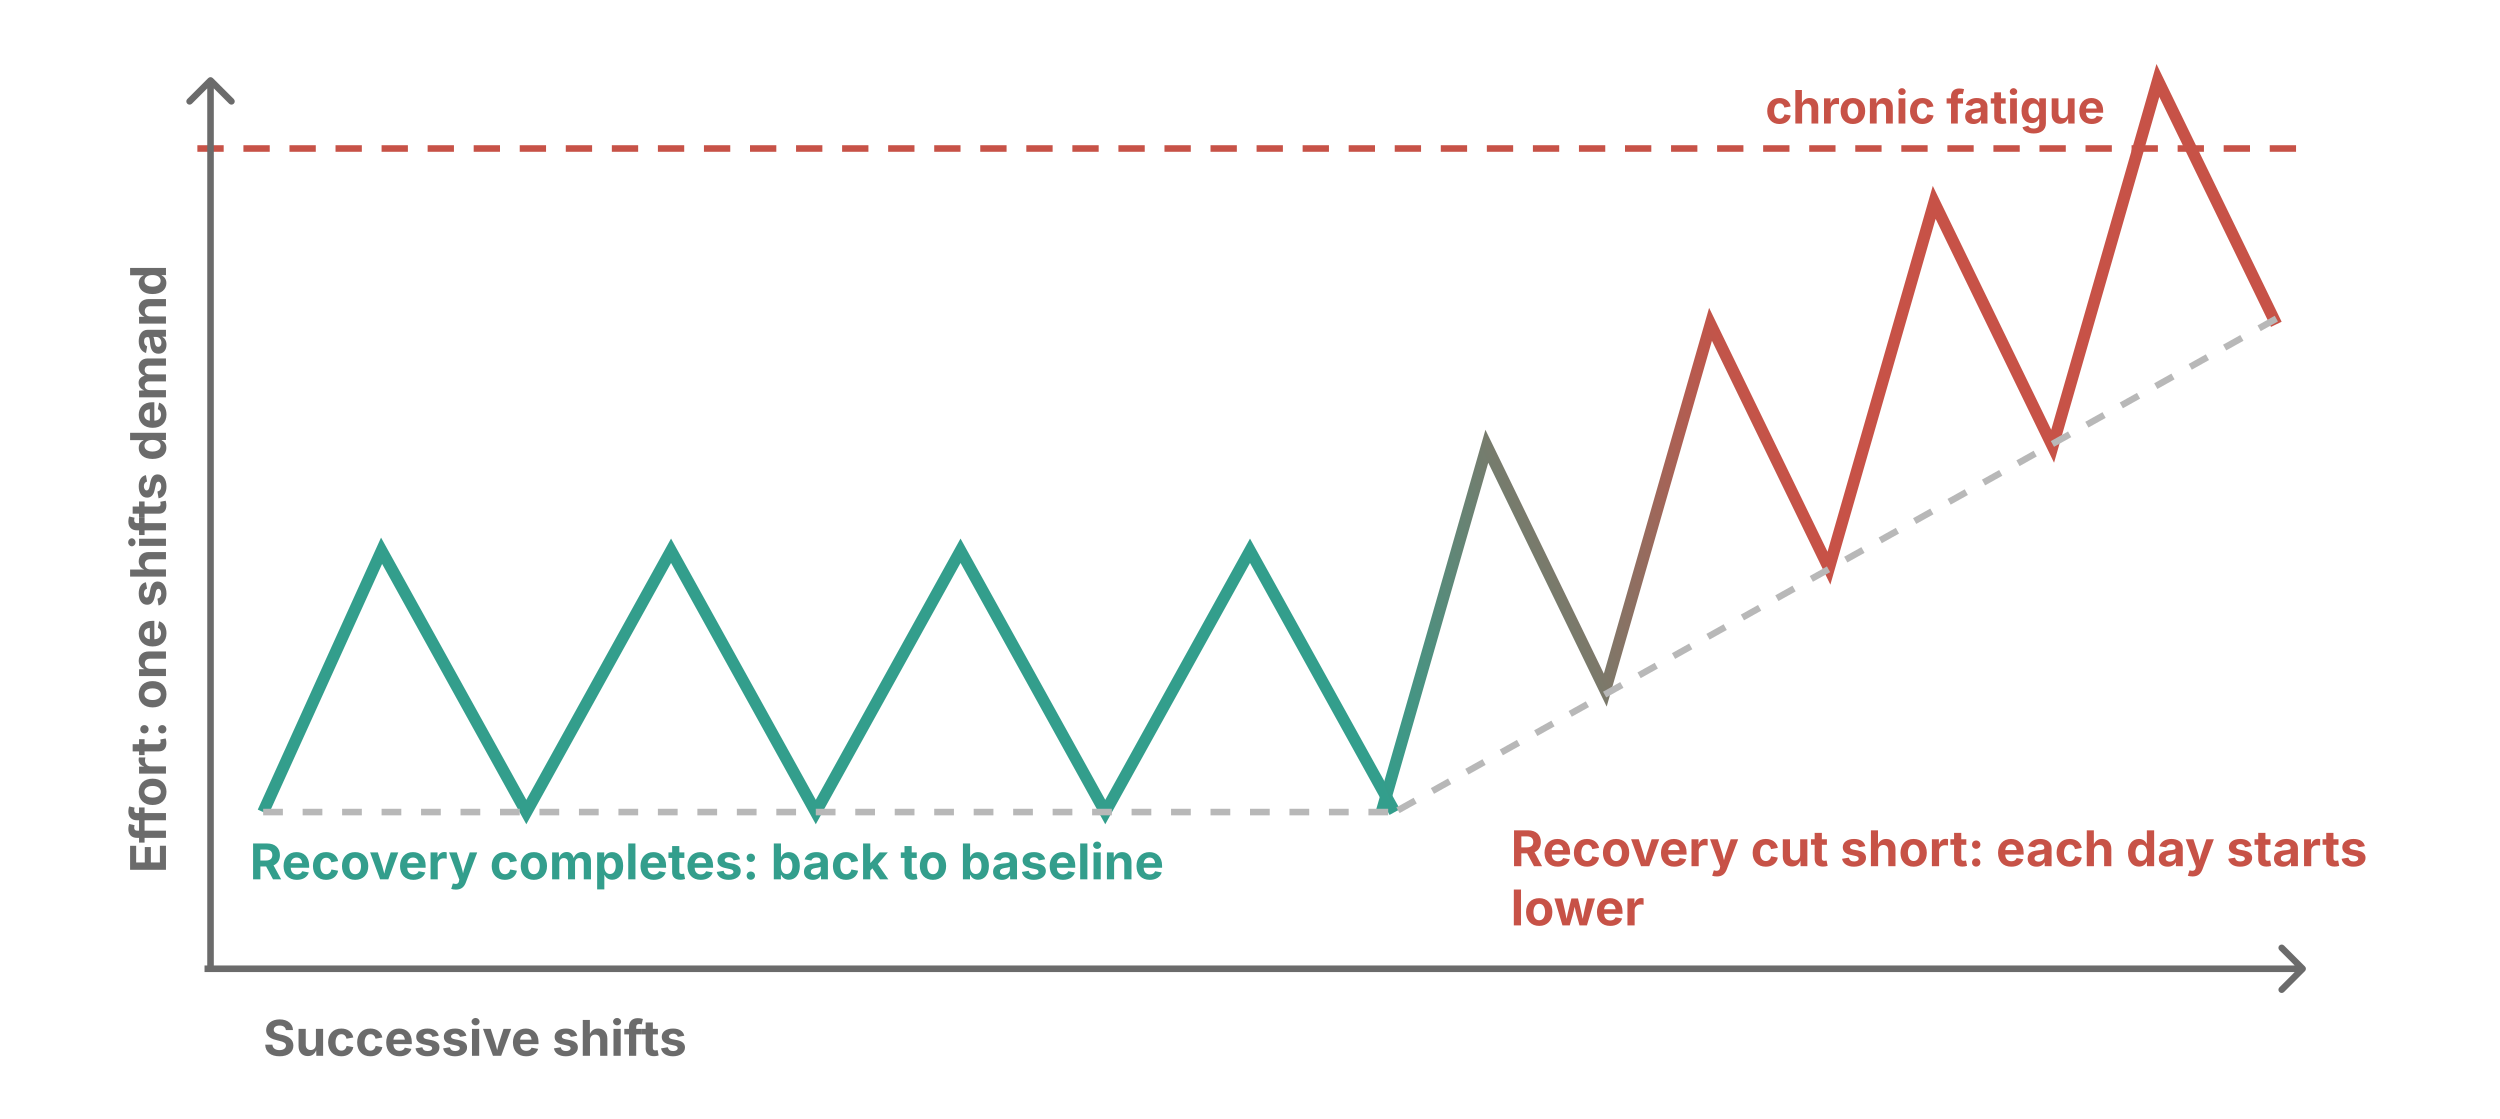
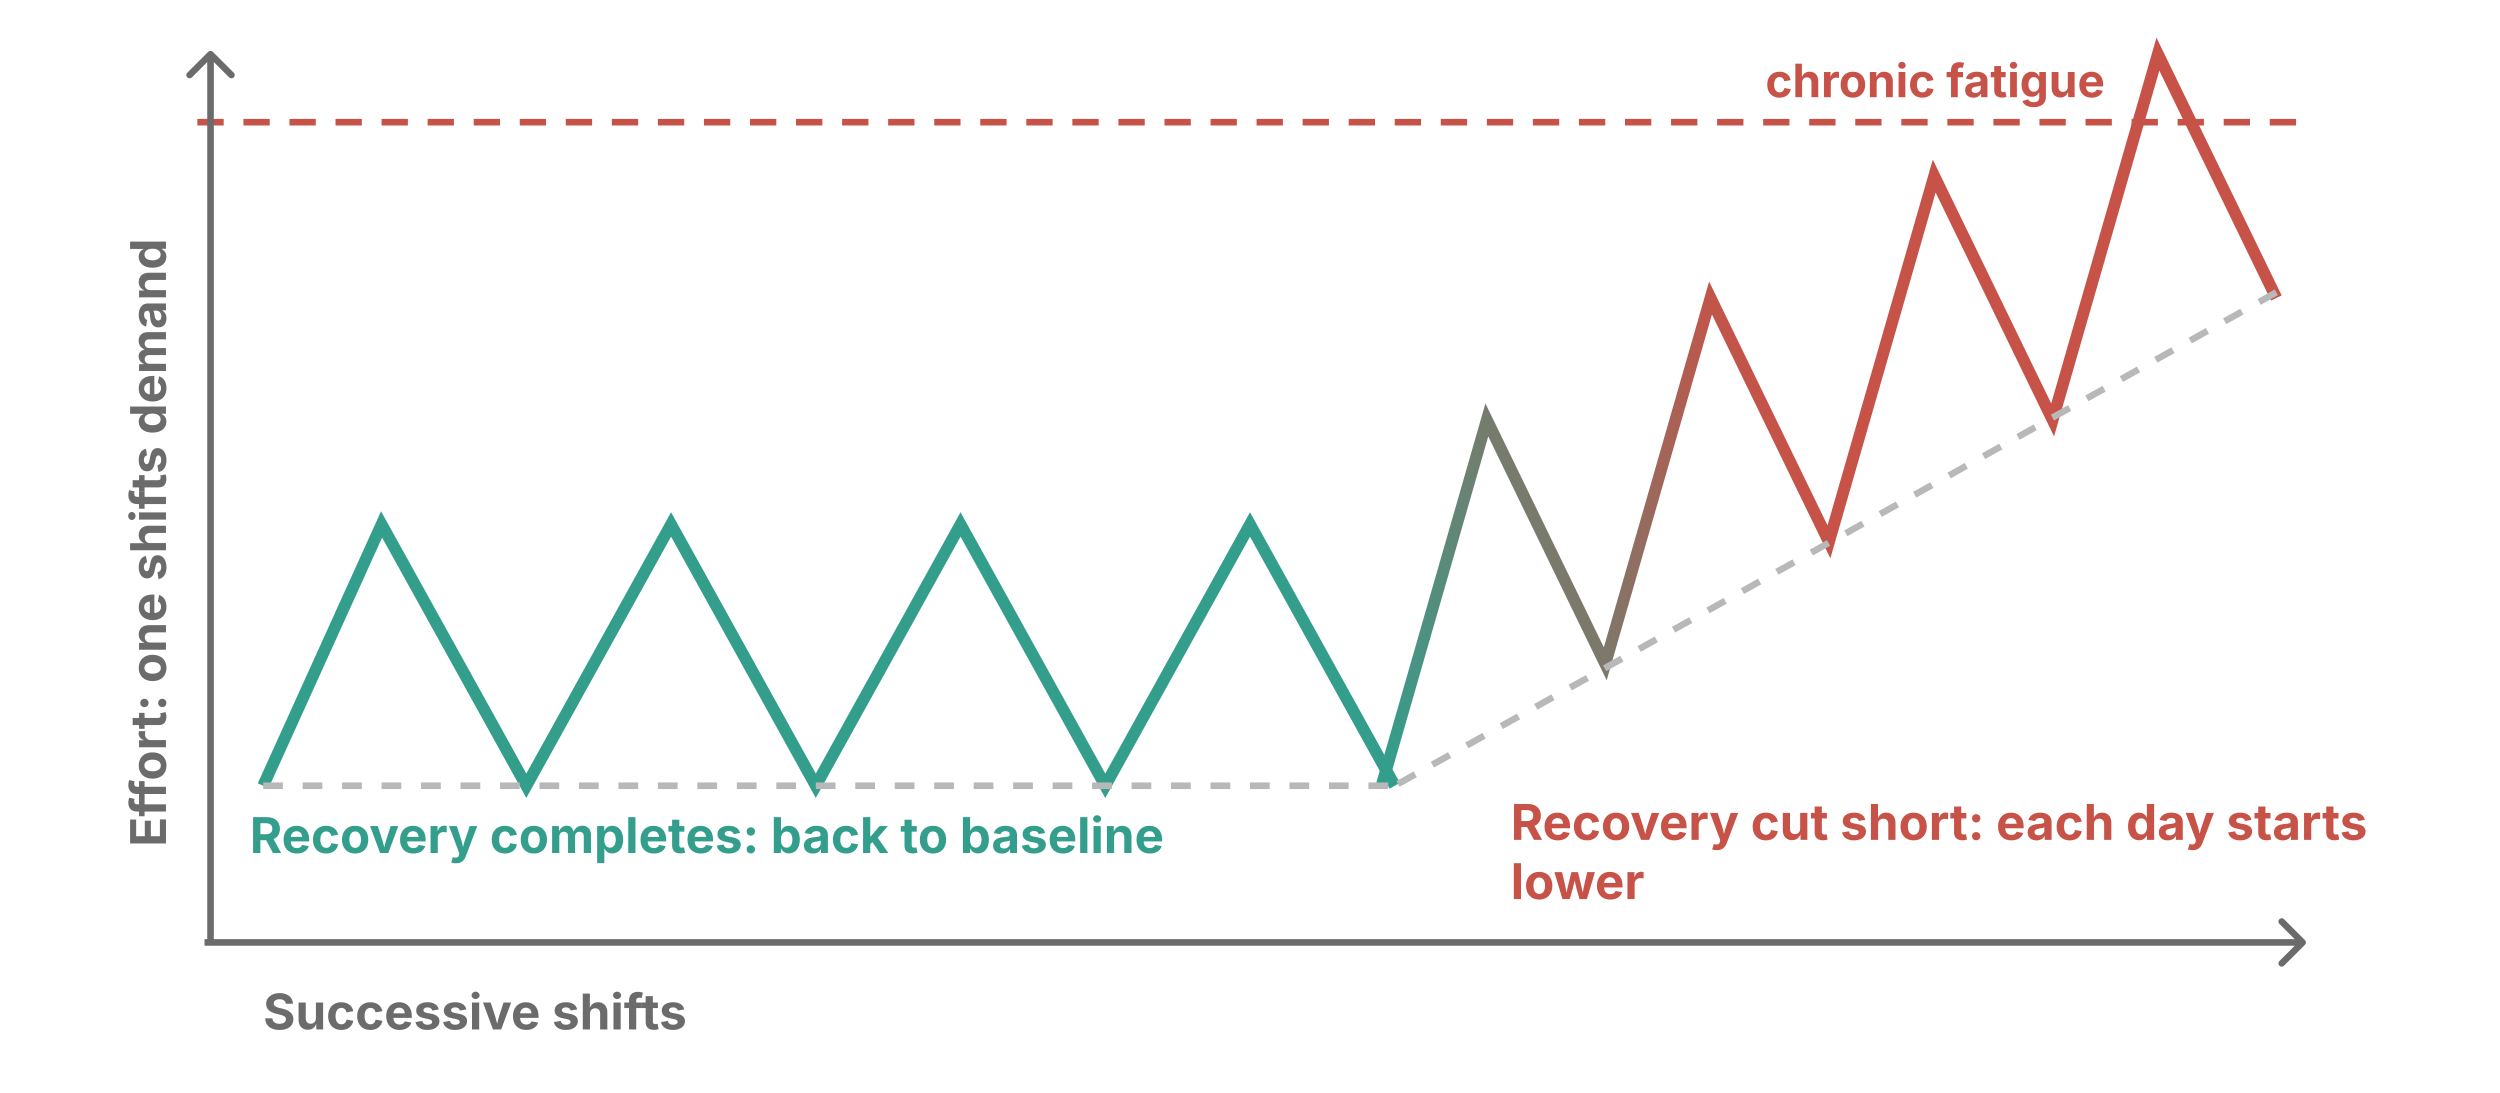
- <svg xmlns="http://www.w3.org/2000/svg" viewBox="0 96 380 170" fill="none">
+ <svg xmlns="http://www.w3.org/2000/svg" viewBox="0 100 380 166" fill="none">
  <style>text{font-family:Inter,Helvetica,Arial,sans-serif}</style>
  <rect width="380" height="300" rx="10" fill="white" />
-   <text fill="black" font-size="15" font-weight="bold">
-     <tspan x="20" y="28.454">Effort-Recovery</tspan>
-   </text>
-   <circle cx="24" cy="44" r="4" fill="#339E8C" />
-   <text fill="#6B6B6B" font-size="10">
-     <tspan x="32" y="47.636">Meijman and Mulder, 1998</tspan>
-   </text>
-   <text fill="#595959" font-size="9" font-style="italic">
-     <tspan x="45.225" y="62.773"> is not the problem. Harm begins where </tspan>
-     <tspan x="254.334" y="62.773"> between shifts is </tspan>
-     <tspan x="20" y="73.773">incomplete - t</tspan>
-   </text>
-   <text fill="#595959" font-size="9" font-style="italic" font-weight="bold">
-     <tspan x="20" y="62.773">Effort</tspan>
-     <tspan x="215.24" y="62.773">recovery</tspan>
-   </text>
-   <text fill="#595959" font-size="9" font-style="italic">
-     <tspan x="79.449" y="73.773">his causes the floor to rise until fatigue becomes chronic.</tspan>
-   </text>
  <path d="M30 118.573H350" stroke="#C75247" stroke-dasharray="4 3" />
-   <text fill="#C75247" font-size="7" font-weight="bold">
+   <text fill="#C75247" style="white-space: pre" xml:space="preserve" font-family="Inter" font-size="7" font-weight="bold" letter-spacing="0em">
    <tspan x="268.334" y="114.772">chronic fatigue</tspan>
  </text>
  <path d="M40 219.433L58 179.717L80 219.433L102 179.717L124 219.433L146 179.717L168 219.433L190 179.717L212 219.433" stroke="#339E8C" stroke-width="1.8" />
-   <text fill="#339E8C" font-size="7.5" font-weight="bold">
+   <text fill="#339E8C" style="white-space: pre" xml:space="preserve" font-family="Inter" font-size="7.5" font-weight="bold" letter-spacing="0em">
    <tspan x="37.969" y="229.66">Recovery completes: back to baseline</tspan>
  </text>
-   <path d="M210 219.433L226 163.83L244 200.899L260 145.295L278 182.364L294 126.761L312 163.83L328 108.227L346 145.295" stroke="url(#paint0_linear_2078_2)" stroke-width="1.8" />
-   <text fill="#C75247" font-size="7.5" font-weight="bold">
+   <path d="M210 219.433L226 163.83L244 200.899L260 145.295L278 182.364L294 126.761L312 163.83L328 108.226L346 145.295" stroke="url(#paint0_linear_2078_2)" stroke-width="1.8" />
+   <text fill="#C75247" style="white-space: pre" xml:space="preserve" font-family="Inter" font-size="7.5" font-weight="bold" letter-spacing="0em">
    <tspan x="229.631" y="227.66">Recovery cut short: each day starts </tspan>
    <tspan x="229.631" y="236.66">lower</tspan>
  </text>
-   <path d="M32.353 107.873C32.158 107.678 31.842 107.678 31.646 107.873L28.465 111.055C28.269 111.25 28.269 111.567 28.465 111.762C28.66 111.957 28.976 111.957 29.172 111.762L32 108.934L34.828 111.762C35.024 111.957 35.34 111.957 35.535 111.762C35.731 111.567 35.731 111.25 35.535 111.055L32.353 107.873ZM32 243.252L32.5 243.252L32.5 108.227L32 108.227L31.5 108.227L31.5 243.252L32 243.252Z" fill="#6B6B6B" />
-   <text transform="translate(18 228.707) rotate(-90)" fill="#6B6B6B" font-size="7.5" font-weight="bold">
+   <path d="M32.354 107.873C32.158 107.678 31.842 107.678 31.646 107.873L28.465 111.055C28.269 111.25 28.269 111.567 28.465 111.762C28.66 111.957 28.976 111.957 29.172 111.762L32 108.934L34.828 111.762C35.024 111.957 35.34 111.957 35.535 111.762C35.731 111.567 35.731 111.25 35.535 111.055L32.354 107.873ZM32 243.252L32.5 243.252L32.5 108.227L32 108.227L31.5 108.227L31.5 243.252L32 243.252Z" fill="#6B6B6B" />
+   <text transform="translate(18 228.707) rotate(-90)" fill="#6B6B6B" style="white-space: pre" xml:space="preserve" font-family="Inter" font-size="7.5" font-weight="bold" letter-spacing="0em">
    <tspan x="0" y="7.227">Effort: one shifts demand</tspan>
  </text>
-   <text transform="translate(40 249.252)" fill="#6B6B6B" font-size="7.5" font-weight="bold">
+   <text transform="translate(40 249.252)" fill="#6B6B6B" style="white-space: pre" xml:space="preserve" font-family="Inter" font-size="7.5" font-weight="bold" letter-spacing="0em">
    <tspan x="0" y="7.227">Successive shifts</tspan>
  </text>
  <path d="M40 219.433H212" stroke="#B8B8B8" stroke-dasharray="3 3" />
  <path d="M346 144.433L212 219.433" stroke="#B8B8B8" stroke-dasharray="3 3" />
-   <path d="M350.354 243.606C350.549 243.411 350.549 243.094 350.354 242.899L347.172 239.717C346.976 239.522 346.66 239.522 346.464 239.717C346.269 239.912 346.269 240.229 346.464 240.424L349.293 243.252L346.464 246.081C346.269 246.276 346.269 246.593 346.464 246.788C346.66 246.983 346.976 246.983 347.172 246.788L350.354 243.606ZM31.089 243.252V243.752H350V243.252V242.752H31.089V243.252Z" fill="#6B6B6B" />
+   <path d="M350.354 243.606C350.549 243.411 350.549 243.094 350.354 242.899L347.172 239.717C346.976 239.522 346.66 239.522 346.465 239.717C346.269 239.912 346.269 240.229 346.465 240.424L349.293 243.252L346.465 246.081C346.269 246.276 346.269 246.593 346.465 246.788C346.66 246.983 346.976 246.983 347.172 246.788L350.354 243.606ZM31.089 243.252V243.752H350V243.252V242.752H31.089V243.252Z" fill="#6B6B6B" />
  <defs>
    <linearGradient id="paint0_linear_2078_2" x1="335.844" y1="128.48" x2="197.176" y2="183.353" gradientUnits="userSpaceOnUse">
      <stop stop-color="#C75247" />
      <stop offset="0.495" stop-color="#C75247" />
      <stop offset="1" stop-color="#339E8C" />
    </linearGradient>
  </defs>
</svg>
